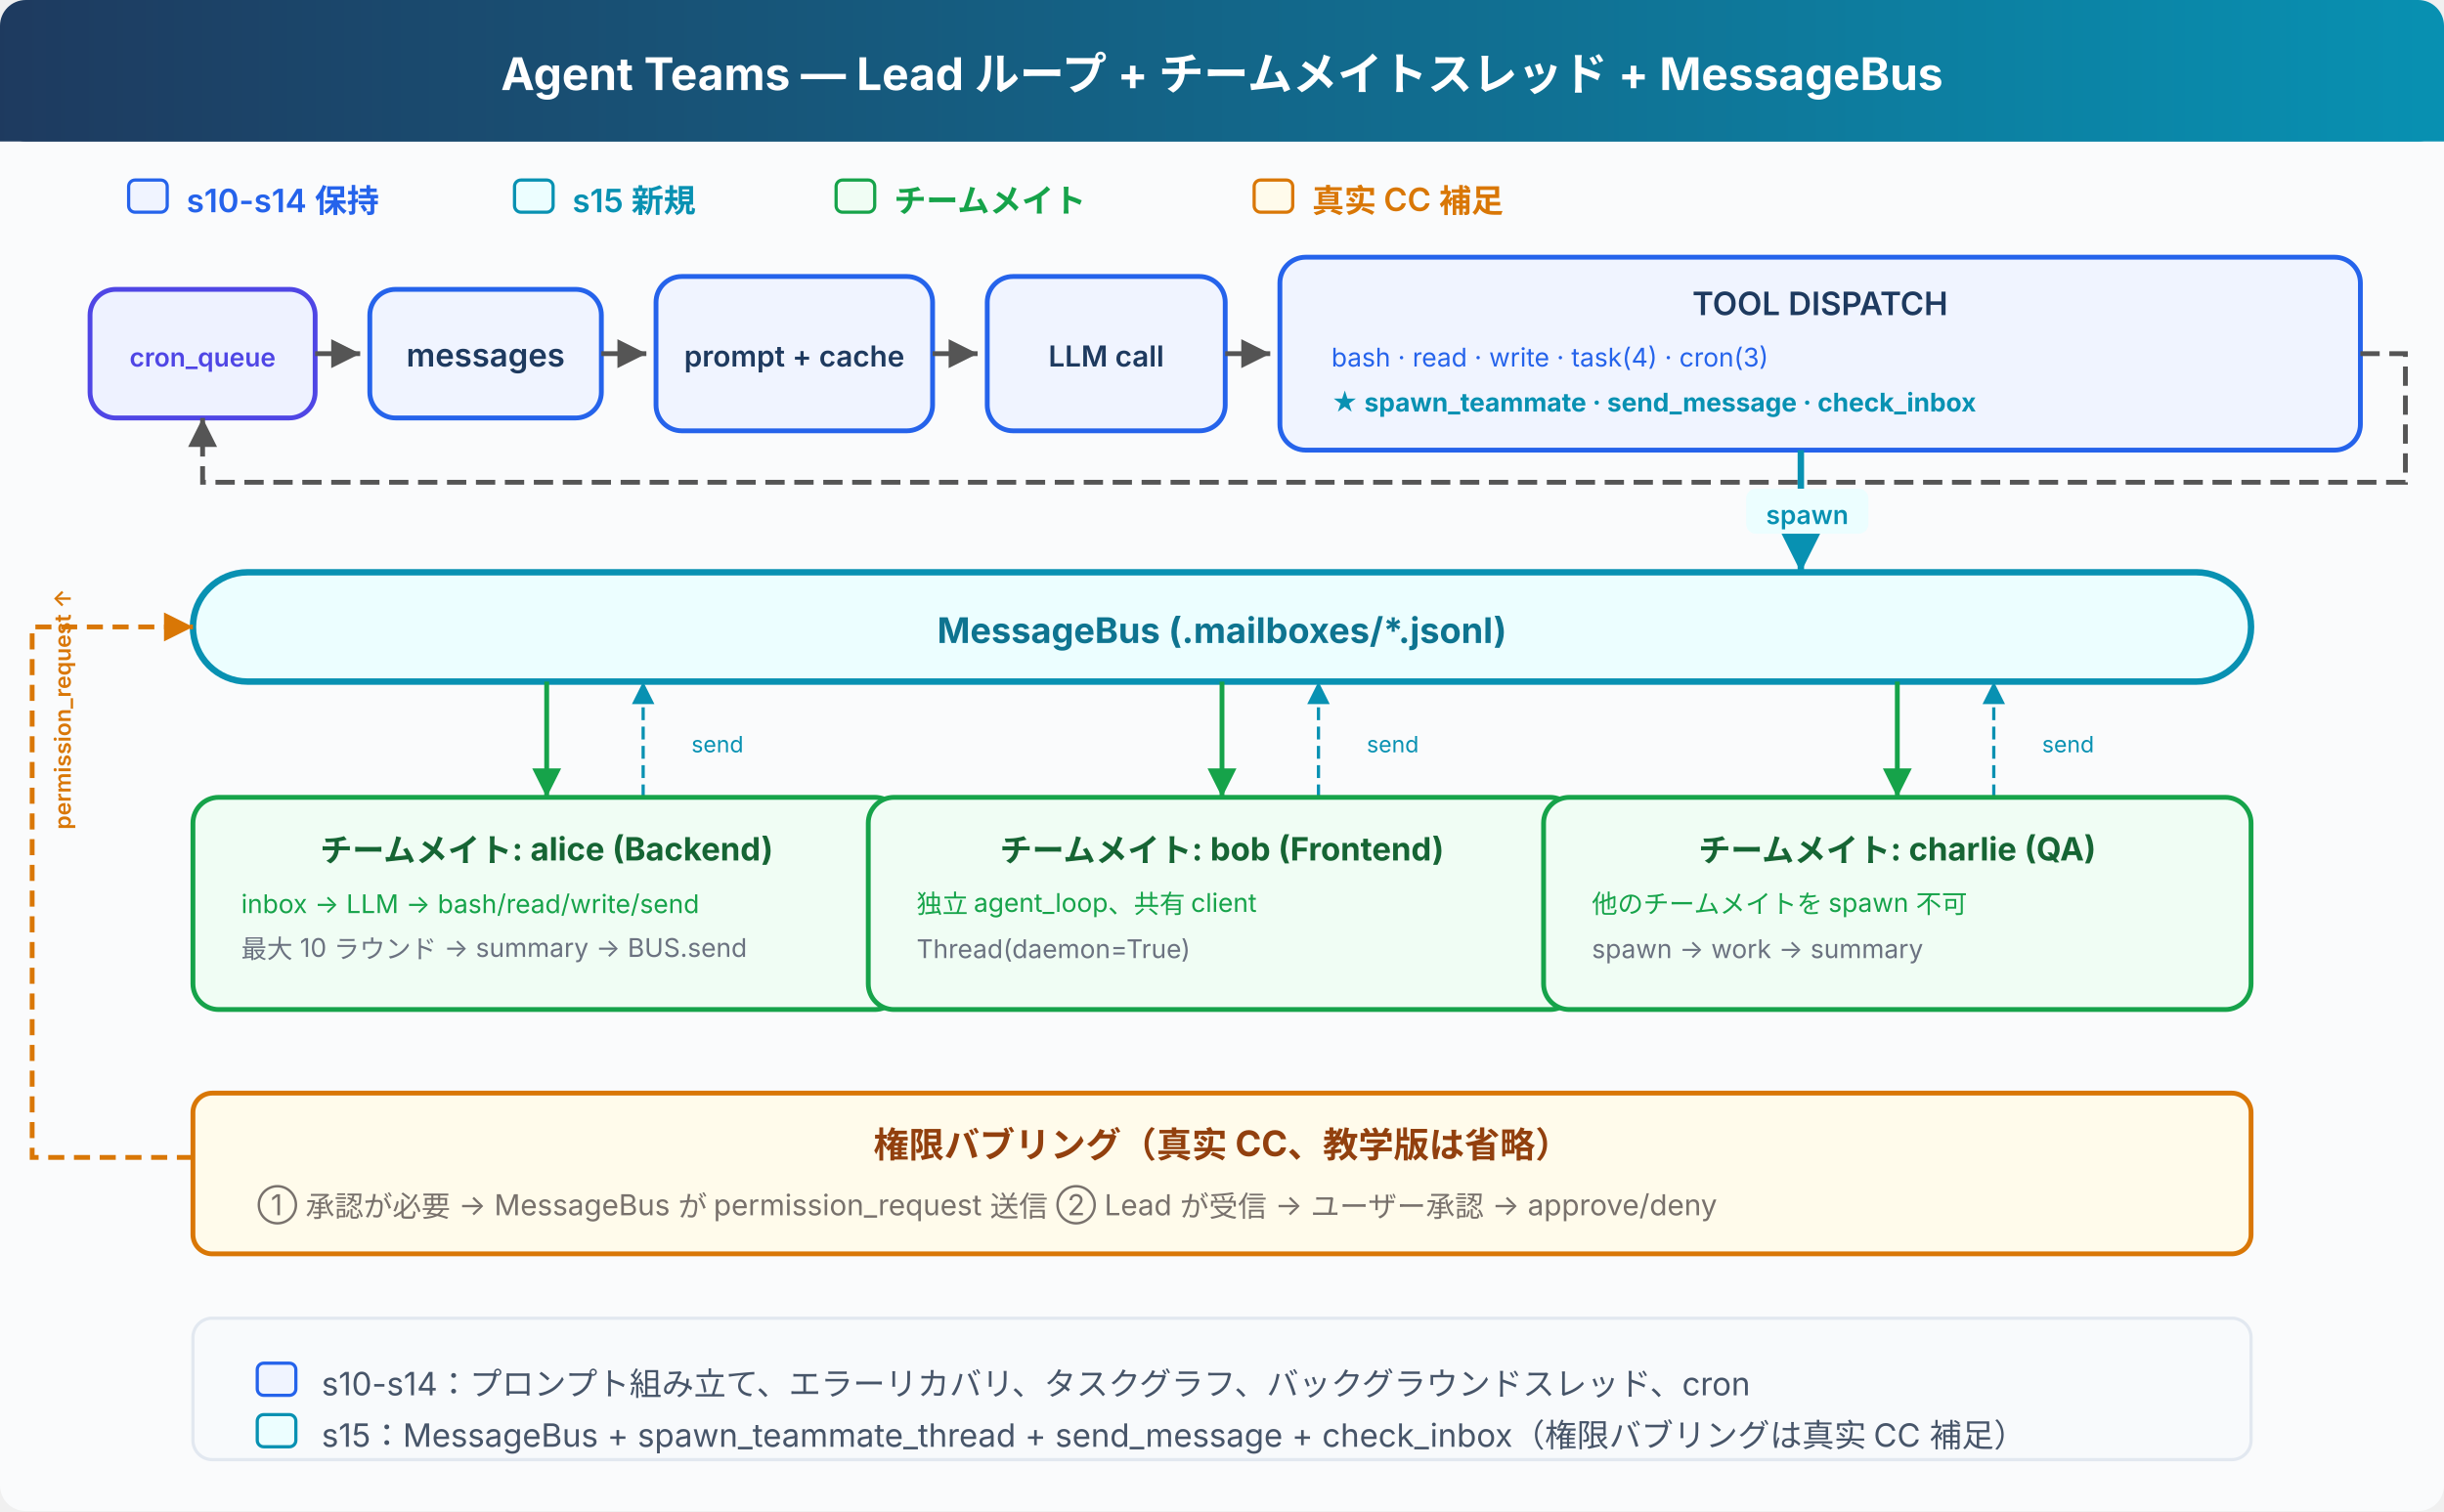
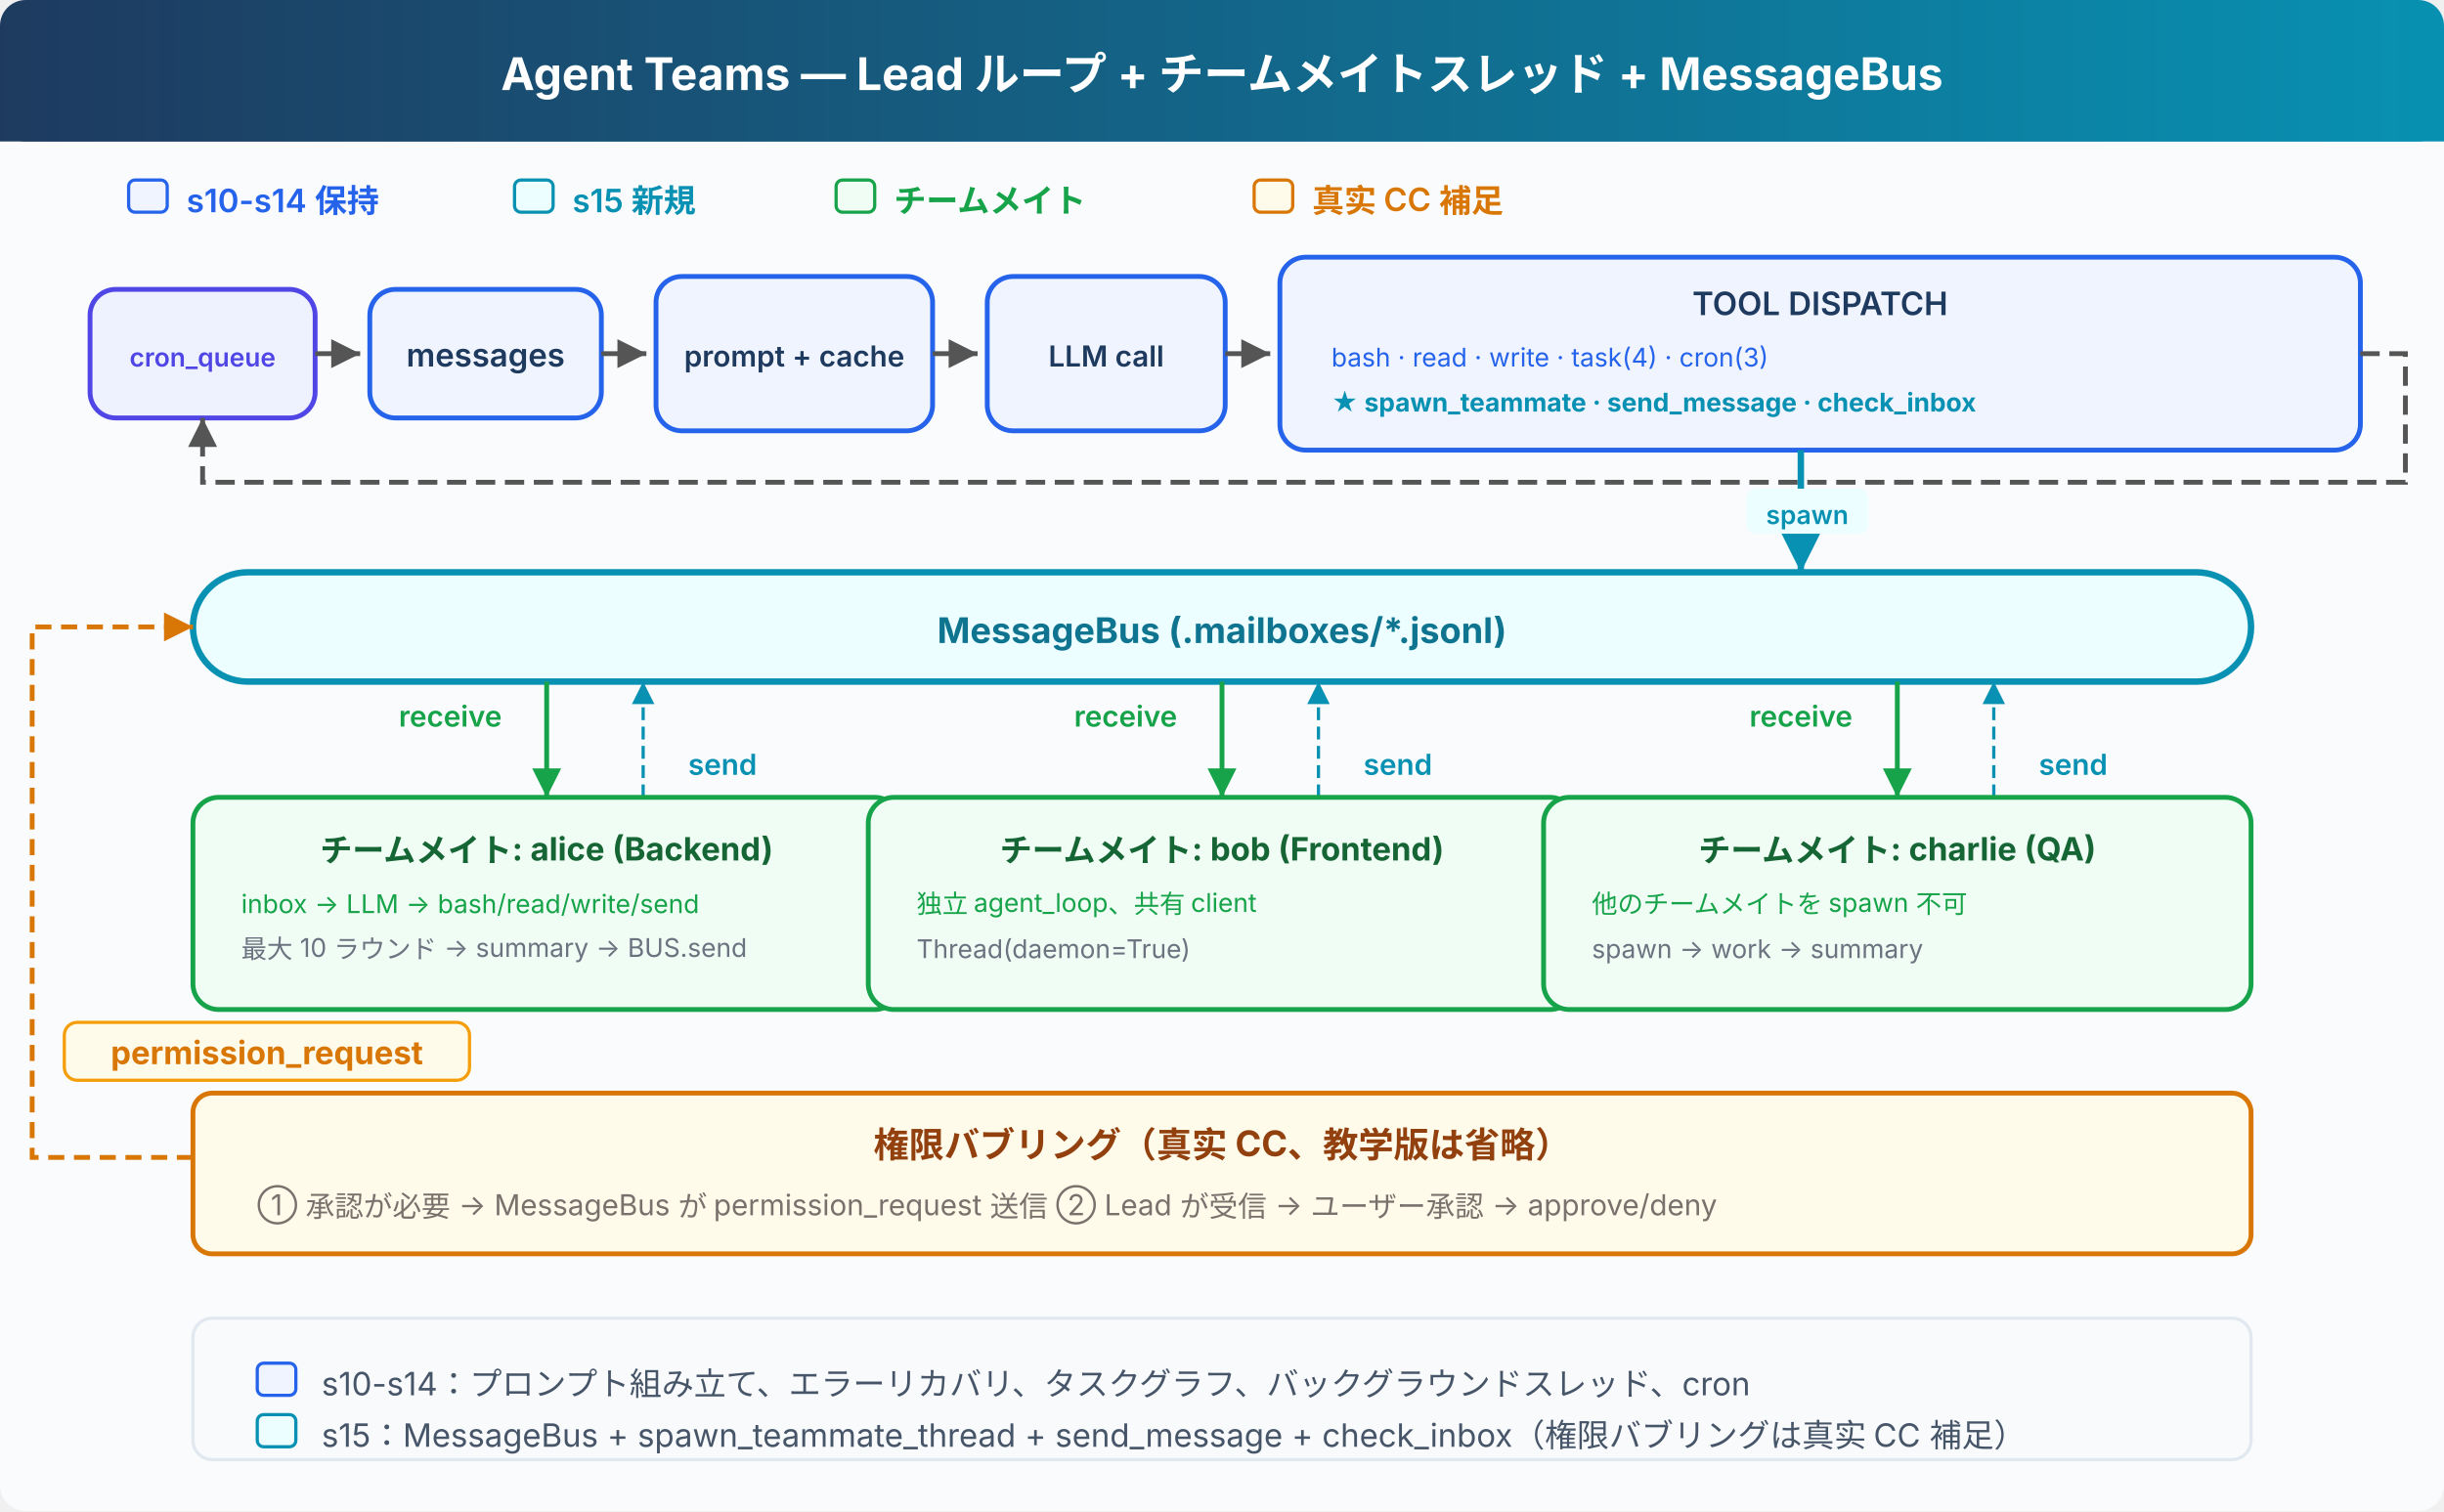
<svg xmlns="http://www.w3.org/2000/svg" viewBox="0 0 760 470" font-family="system-ui, -apple-system, sans-serif">
  <defs>
    <linearGradient id="header" x1="0" y1="0" x2="1" y2="0">
      <stop offset="0%" stop-color="#1e3a5f" />
      <stop offset="100%" stop-color="#0891b2" />
    </linearGradient>
    <marker id="arrow" viewBox="0 0 10 10" refX="10" refY="5" markerWidth="6" markerHeight="6" orient="auto-start-reverse">
      <path d="M 0 0 L 10 5 L 0 10 z" fill="#555" />
    </marker>
    <marker id="arrow-cyan" viewBox="0 0 10 10" refX="10" refY="5" markerWidth="7" markerHeight="7" orient="auto-start-reverse">
      <path d="M 0 0 L 10 5 L 0 10 z" fill="#0891b2" />
    </marker>
    <marker id="arrow-amber" viewBox="0 0 10 10" refX="10" refY="5" markerWidth="6" markerHeight="6" orient="auto-start-reverse">
      <path d="M 0 0 L 10 5 L 0 10 z" fill="#d97706" />
    </marker>
    <marker id="arrow-green" viewBox="0 0 10 10" refX="10" refY="5" markerWidth="6" markerHeight="6" orient="auto-start-reverse">
      <path d="M 0 0 L 10 5 L 0 10 z" fill="#16a34a" />
    </marker>
  </defs>
  <rect width="760" height="470" fill="#fafbfc" rx="8" />
  <rect x="0" y="0" width="760" height="44" fill="url(#header)" rx="8" />
  <rect x="0" y="36" width="760" height="8" fill="url(#header)" />
  <text x="380" y="28" fill="#fff" font-size="14" font-weight="700" text-anchor="middle">Agent Teams — Lead ループ + チームメイトスレッド + MessageBus</text>
  <rect x="40" y="56" width="12" height="10" rx="2" fill="#f0f4ff" stroke="#2563eb" stroke-width="1" />
  <text x="58" y="66" fill="#2563eb" font-size="10" font-weight="600">s10-s14 保持</text>
  <rect x="160" y="56" width="12" height="10" rx="2" fill="#ecfeff" stroke="#0891b2" stroke-width="1" />
  <text x="178" y="66" fill="#0891b2" font-size="10" font-weight="600">s15 新規</text>
  <rect x="260" y="56" width="12" height="10" rx="2" fill="#f0fdf4" stroke="#16a34a" stroke-width="1" />
  <text x="278" y="66" fill="#16a34a" font-size="10" font-weight="600">チームメイト</text>
  <rect x="390" y="56" width="12" height="10" rx="2" fill="#fffbeb" stroke="#d97706" stroke-width="1" />
  <text x="408" y="66" fill="#d97706" font-size="10" font-weight="600">真实 CC 補足</text>
  <rect x="28" y="90" width="70" height="40" rx="8" fill="#eef2ff" stroke="#4f46e5" stroke-width="1.5" />
  <text x="63" y="114" fill="#4f46e5" font-size="8" font-weight="600" text-anchor="middle">cron_queue</text>
  <line x1="98" y1="110" x2="112" y2="110" stroke="#555" stroke-width="1.5" marker-end="url(#arrow)" />
  <rect x="115" y="90" width="72" height="40" rx="8" fill="#f0f4ff" stroke="#2563eb" stroke-width="1.5" />
  <text x="151" y="114" fill="#1e3a5f" font-size="10" font-weight="600" text-anchor="middle">messages</text>
  <line x1="187" y1="110" x2="201" y2="110" stroke="#555" stroke-width="1.5" marker-end="url(#arrow)" />
  <rect x="204" y="86" width="86" height="48" rx="8" fill="#f0f4ff" stroke="#2563eb" stroke-width="1.5" />
  <text x="247" y="114" fill="#1e3a5f" font-size="9" font-weight="600" text-anchor="middle">prompt + cache</text>
  <line x1="290" y1="110" x2="304" y2="110" stroke="#555" stroke-width="1.5" marker-end="url(#arrow)" />
  <rect x="307" y="86" width="74" height="48" rx="8" fill="#f0f4ff" stroke="#2563eb" stroke-width="1.5" />
  <text x="344" y="114" fill="#1e3a5f" font-size="9" font-weight="600" text-anchor="middle">LLM call</text>
  <line x1="381" y1="110" x2="395" y2="110" stroke="#555" stroke-width="1.5" marker-end="url(#arrow)" />
  <rect x="398" y="80" width="336" height="60" rx="8" fill="#f0f4ff" stroke="#2563eb" stroke-width="1.5" />
  <text x="566" y="98" fill="#1e3a5f" font-size="10" font-weight="600" text-anchor="middle">TOOL DISPATCH</text>
  <text x="414" y="114" fill="#2563eb" font-size="8">bash · read · write · task(4) · cron(3)</text>
  <text x="414" y="128" fill="#0891b2" font-size="8" font-weight="700">★ spawn_teammate · send_message · check_inbox</text>
  <path d="M 734 110 L 748 110 L 748 150 L 63 150 L 63 130" fill="none" stroke="#555" stroke-width="1.5" marker-end="url(#arrow)" stroke-dasharray="6,3" />
  <line x1="560" y1="140" x2="560" y2="178" stroke="#0891b2" stroke-width="2" marker-end="url(#arrow-cyan)" />
  <rect x="543" y="152" width="38" height="14" rx="3" fill="#ecfeff" />
  <text x="562" y="163" fill="#0891b2" font-size="8" font-weight="600" text-anchor="middle">spawn</text>
  <rect x="60" y="178" width="640" height="34" rx="17" fill="#ecfeff" stroke="#0891b2" stroke-width="2" />
  <text x="380" y="200" fill="#0e7490" font-size="11" font-weight="700" text-anchor="middle">MessageBus (.mailboxes/*.jsonl)</text>
  <line x1="170" y1="212" x2="170" y2="248" stroke="#16a34a" stroke-width="1.5" marker-end="url(#arrow-green)" />
  <line x1="380" y1="212" x2="380" y2="248" stroke="#16a34a" stroke-width="1.5" marker-end="url(#arrow-green)" />
  <line x1="590" y1="212" x2="590" y2="248" stroke="#16a34a" stroke-width="1.5" marker-end="url(#arrow-green)" />
+   <text x="124" y="226" fill="#16a34a" font-size="9" font-weight="600">receive</text>
+   <text x="334" y="226" fill="#16a34a" font-size="9" font-weight="600">receive</text>
+   <text x="544" y="226" fill="#16a34a" font-size="9" font-weight="600">receive</text>
  <line x1="200" y1="248" x2="200" y2="212" stroke="#0891b2" stroke-width="1" stroke-dasharray="4,2" marker-end="url(#arrow-cyan)" />
  <line x1="410" y1="248" x2="410" y2="212" stroke="#0891b2" stroke-width="1" stroke-dasharray="4,2" marker-end="url(#arrow-cyan)" />
  <line x1="620" y1="248" x2="620" y2="212" stroke="#0891b2" stroke-width="1" stroke-dasharray="4,2" marker-end="url(#arrow-cyan)" />
-   <text x="215" y="234" fill="#0891b2" font-size="7">send</text>
-   <text x="425" y="234" fill="#0891b2" font-size="7">send</text>
-   <text x="635" y="234" fill="#0891b2" font-size="7">send</text>
+   <text x="214" y="241" fill="#0891b2" font-size="9" font-weight="600">send</text>
+   <text x="424" y="241" fill="#0891b2" font-size="9" font-weight="600">send</text>
+   <text x="634" y="241" fill="#0891b2" font-size="9" font-weight="600">send</text>
  <rect x="60" y="248" width="220" height="66" rx="8" fill="#f0fdf4" stroke="#16a34a" stroke-width="1.5" />
  <text x="170" y="268" fill="#166534" font-size="10" font-weight="700" text-anchor="middle">チームメイト: alice (Backend)</text>
  <text x="75" y="284" fill="#16a34a" font-size="8">inbox → LLM → bash/read/write/send</text>
  <text x="75" y="298" fill="#6b7280" font-size="8">最大 10 ラウンド → summary → BUS.send</text>
  <rect x="270" y="248" width="220" height="66" rx="8" fill="#f0fdf4" stroke="#16a34a" stroke-width="1.5" />
  <text x="380" y="268" fill="#166534" font-size="10" font-weight="700" text-anchor="middle">チームメイト: bob (Frontend)</text>
  <text x="285" y="284" fill="#16a34a" font-size="8">独立 agent_loop、共有 client</text>
  <text x="285" y="298" fill="#6b7280" font-size="8">Thread(daemon=True)</text>
  <rect x="480" y="248" width="220" height="66" rx="8" fill="#f0fdf4" stroke="#16a34a" stroke-width="1.5" />
  <text x="590" y="268" fill="#166534" font-size="10" font-weight="700" text-anchor="middle">チームメイト: charlie (QA)</text>
  <text x="495" y="284" fill="#16a34a" font-size="8">他のチームメイトを spawn 不可</text>
  <text x="495" y="298" fill="#6b7280" font-size="8">spawn → work → summary</text>
  <path d="M 60 360 L 10 360 L 10 195 L 60 195" fill="none" stroke="#d97706" stroke-width="1.5" marker-end="url(#arrow-amber)" stroke-dasharray="5,3" />
-   <text x="22" y="258" fill="#d97706" font-size="7" font-weight="600" transform="rotate(-90 22 258)">permission_request ↑</text>
+   <rect x="20" y="318" width="126" height="18" rx="4" fill="#fffbeb" stroke="#f59e0b" stroke-width="1" />
+   <text x="83" y="331" fill="#d97706" font-size="10" font-weight="700" text-anchor="middle">permission_request</text>
  <rect x="60" y="340" width="640" height="50" rx="6" fill="#fffbeb" stroke="#d97706" stroke-width="1.5" />
  <text x="380" y="360" fill="#92400e" font-size="11" font-weight="700" text-anchor="middle">権限バブリング（真实 CC、教学版は省略）</text>
  <text x="80" y="378" fill="#78716c" font-size="9">① 承認が必要 → MessageBus が permission_request 送信  ② Lead が受信 → ユーザー承認 → approve/deny</text>
  <rect x="60" y="410" width="640" height="44" rx="6" fill="#f8fafc" stroke="#e2e8f0" stroke-width="1" />
  <rect x="80" y="424" width="12" height="10" rx="2" fill="#f0f4ff" stroke="#2563eb" stroke-width="1" />
  <text x="100" y="434" fill="#475569" font-size="10">s10-s14：プロンプト組み立て、エラーリカバリ、タスクグラフ、バックグラウンドスレッド、cron</text>
  <rect x="80" y="440" width="12" height="10" rx="2" fill="#ecfeff" stroke="#0891b2" stroke-width="1" />
  <text x="100" y="450" fill="#475569" font-size="10">s15：MessageBus + spawn_teammate_thread + send_message + check_inbox（権限バブリングは真实 CC 補足）</text>
</svg>
